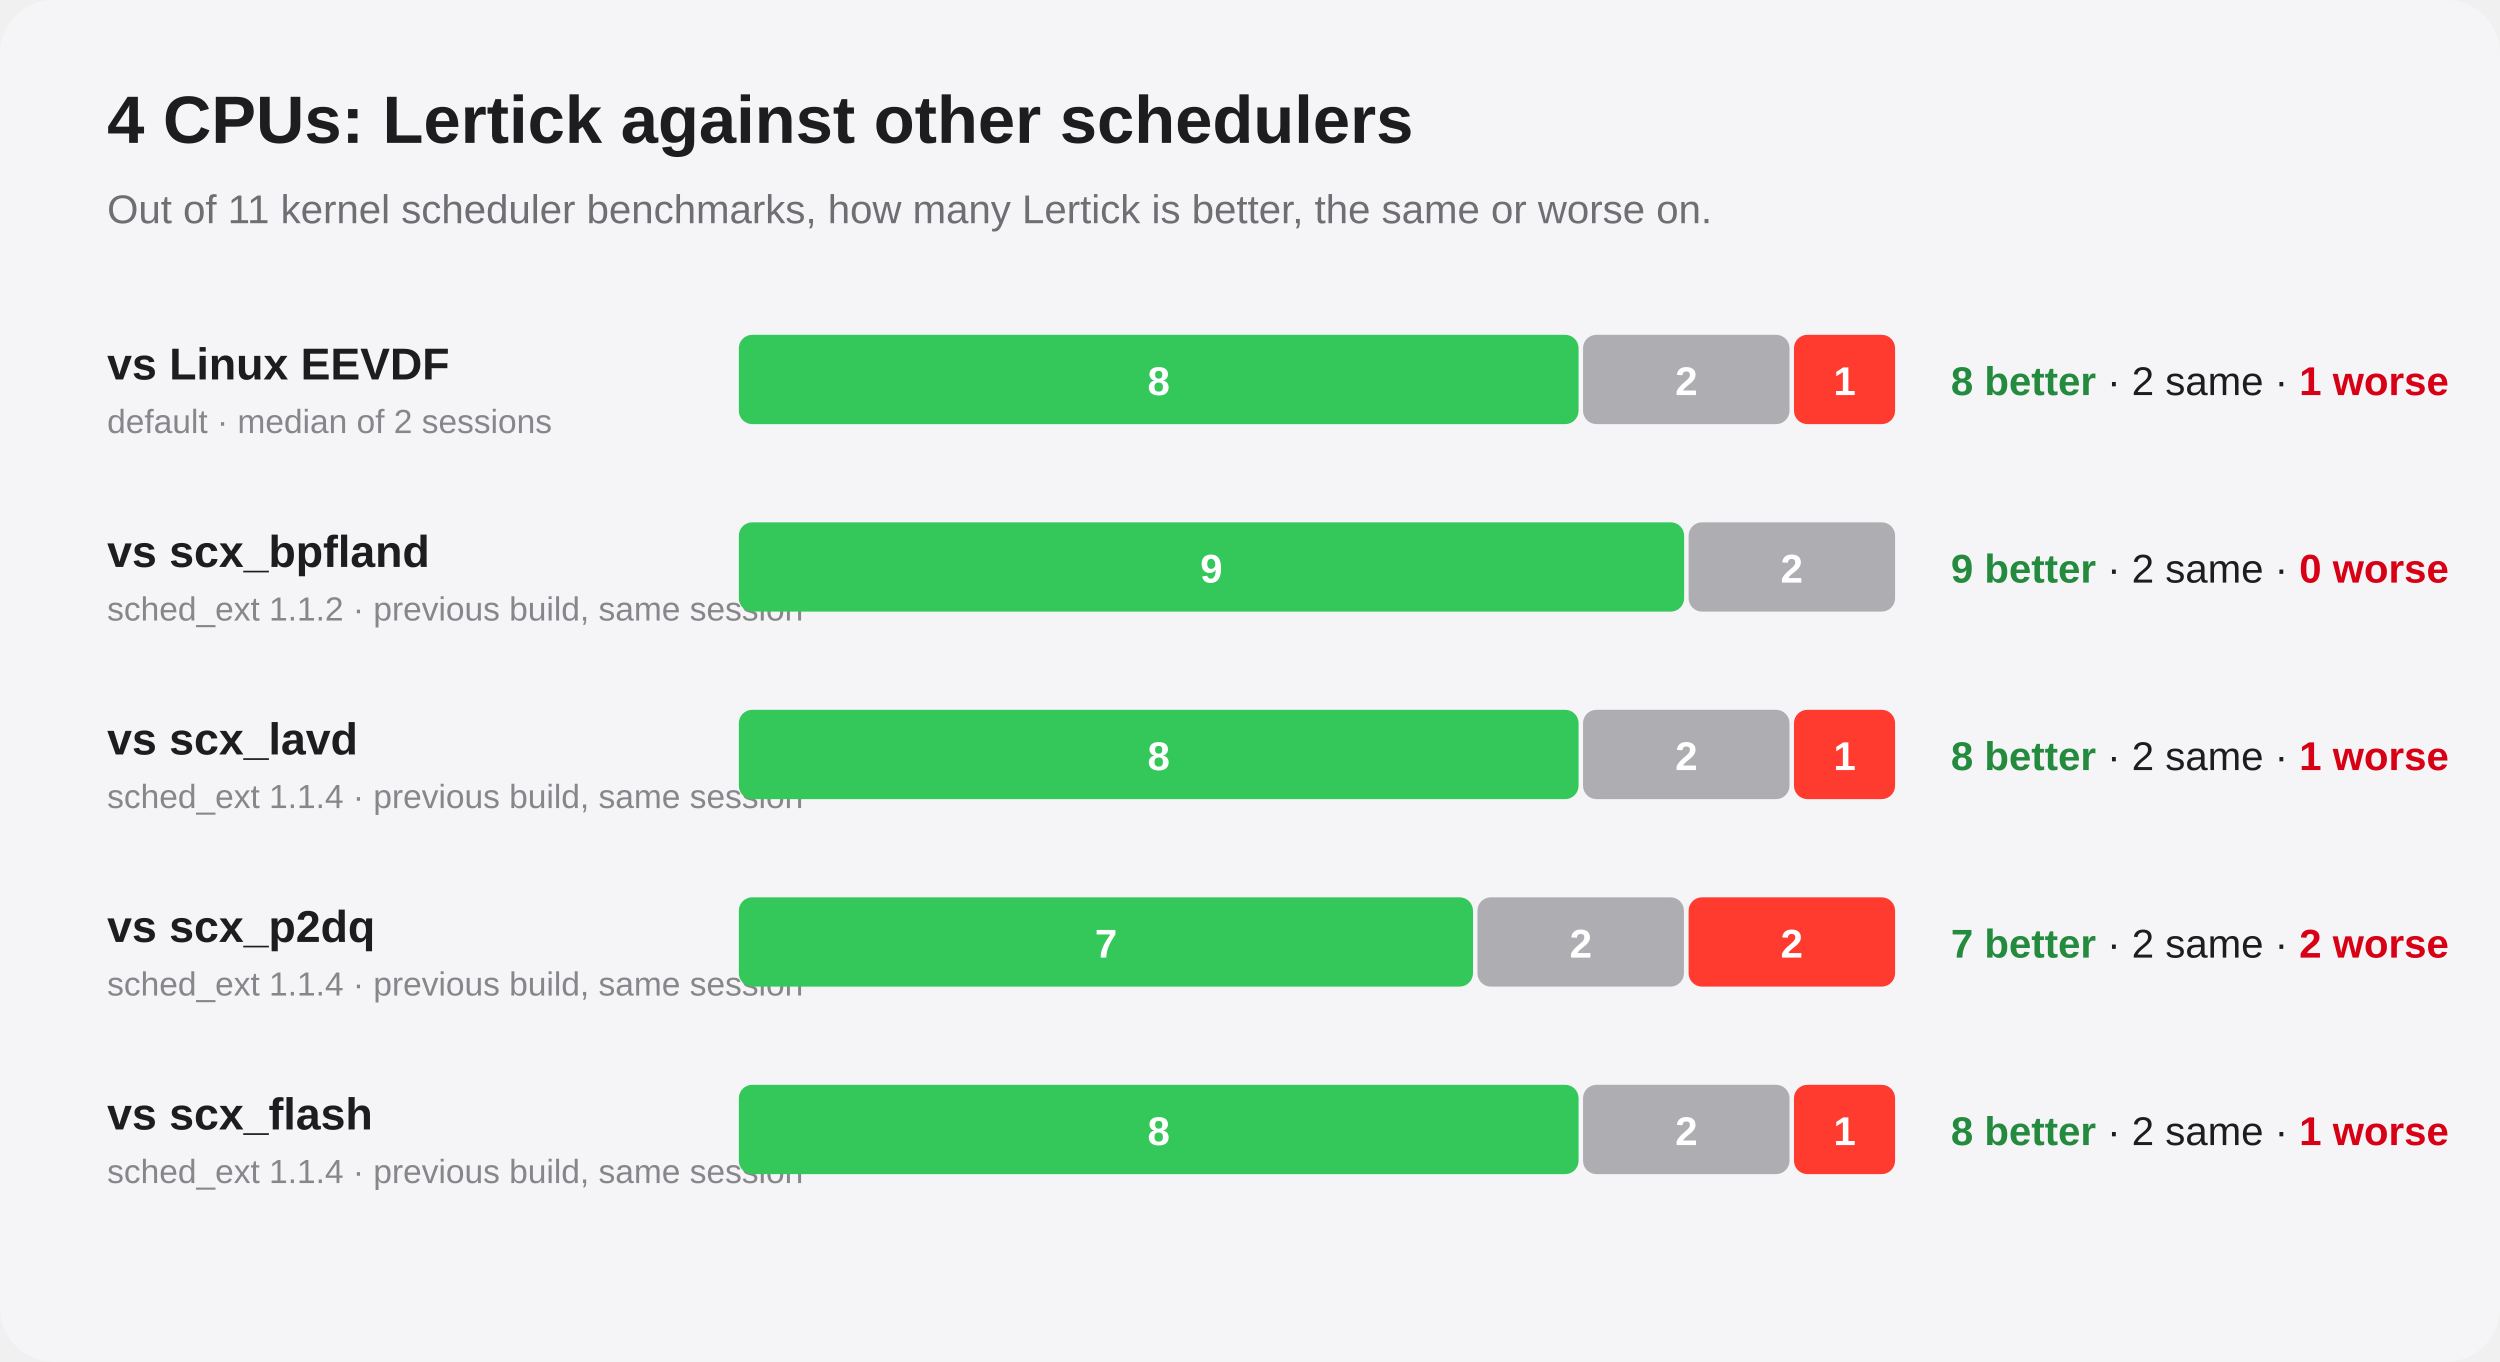
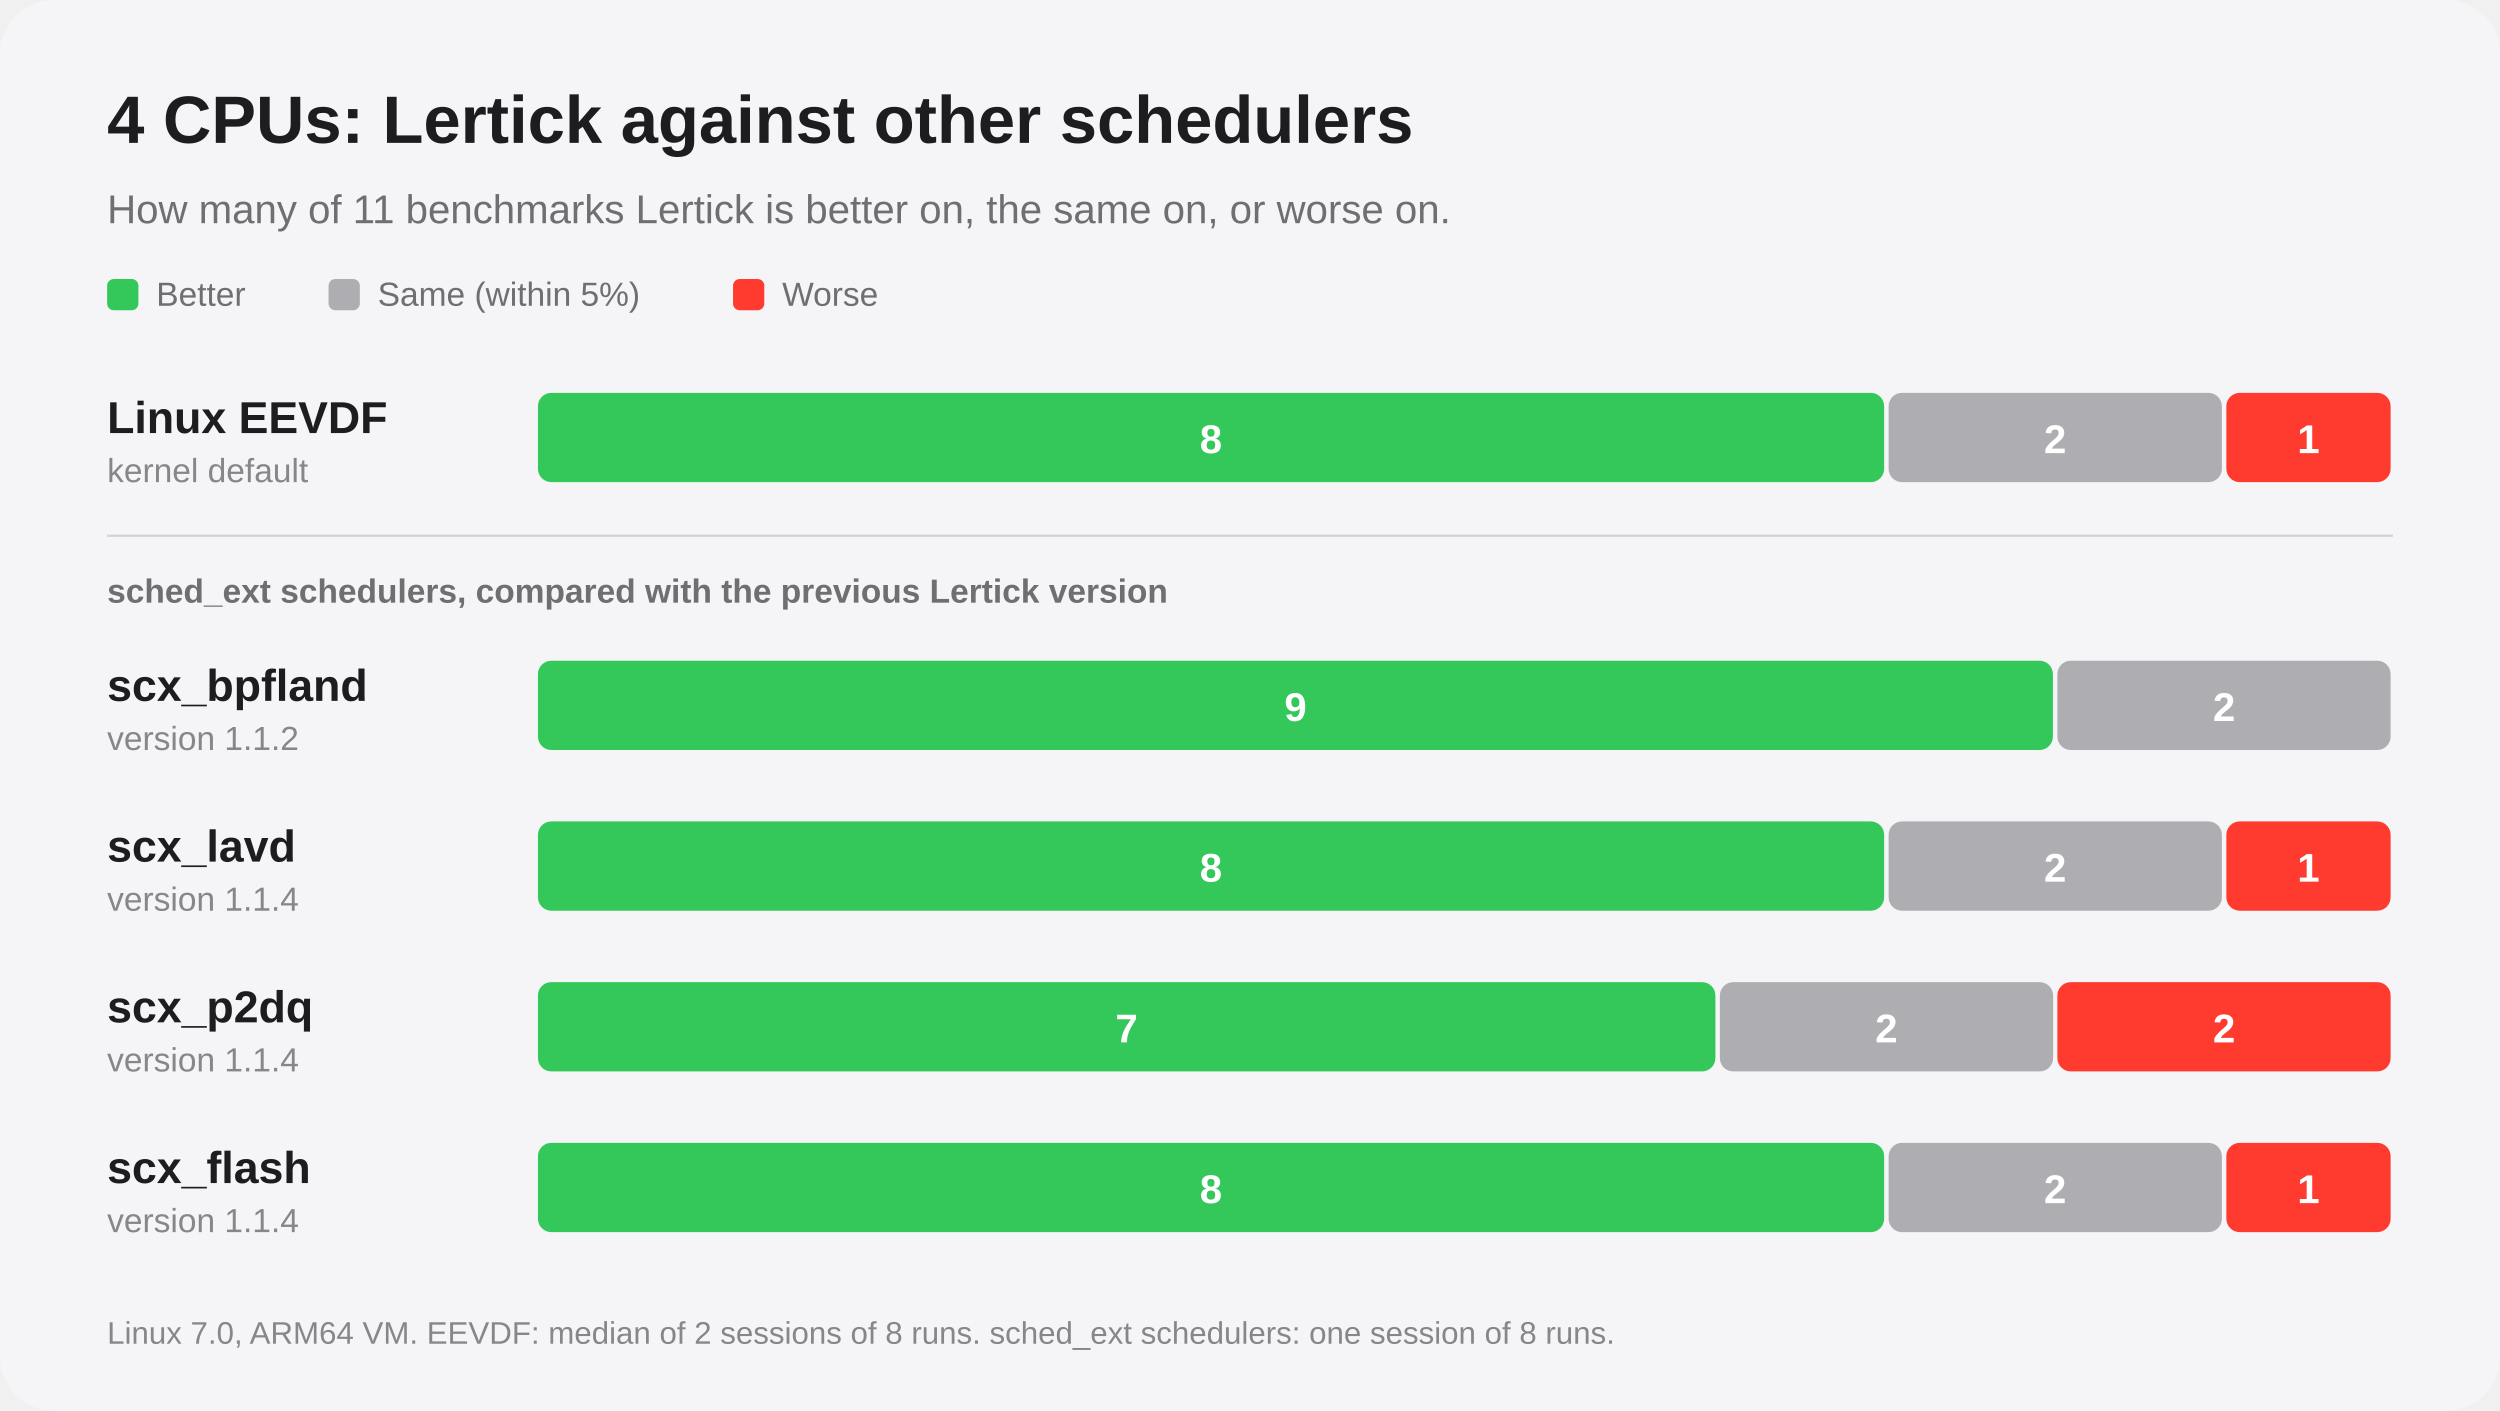
- <svg xmlns="http://www.w3.org/2000/svg" width="1120" height="610" viewBox="0 0 1120 610" role="img" aria-labelledby="t d">
-   <rect width="1120" height="610" rx="24" fill="#f5f5f7" />
-   <text x="48" y="64" font-family="-apple-system,BlinkMacSystemFont,SF Pro Display,Segoe UI,Arial,sans-serif" font-size="30" font-weight="700" fill="#1d1d1f">4 CPUs: Lertick against other schedulers</text>
-   <text x="48" y="100" font-family="-apple-system,BlinkMacSystemFont,SF Pro Display,Segoe UI,Arial,sans-serif" font-size="18" fill="#6e6e73">Out of 11 kernel scheduler benchmarks, how many Lertick is better, the same or worse on.</text>
-   <text x="48" y="170" font-family="-apple-system,BlinkMacSystemFont,SF Pro Display,Segoe UI,Arial,sans-serif" font-size="20" font-weight="600" fill="#1d1d1f">vs Linux EEVDF</text>
-   <text x="48" y="194" font-family="-apple-system,BlinkMacSystemFont,SF Pro Display,Segoe UI,Arial,sans-serif" font-size="15" fill="#86868b">default · median of 2 sessions</text>
-   <rect x="331.0" y="150" width="376.2" height="40" rx="6" fill="#34c759" />
-   <text x="519.1" y="177" text-anchor="middle" font-family="-apple-system,BlinkMacSystemFont,SF Pro Display,Segoe UI,Arial,sans-serif" font-size="18" font-weight="700" fill="#ffffff">8</text>
-   <rect x="709.2" y="150" width="92.5" height="40" rx="6" fill="#aeaeb2" />
-   <text x="755.5" y="177" text-anchor="middle" font-family="-apple-system,BlinkMacSystemFont,SF Pro Display,Segoe UI,Arial,sans-serif" font-size="18" font-weight="700" fill="#ffffff">2</text>
-   <rect x="803.7" y="150" width="45.3" height="40" rx="6" fill="#ff3b30" />
-   <text x="826.4" y="177" text-anchor="middle" font-family="-apple-system,BlinkMacSystemFont,SF Pro Display,Segoe UI,Arial,sans-serif" font-size="18" font-weight="700" fill="#ffffff">1</text>
-   <text x="874" y="177" font-family="-apple-system,BlinkMacSystemFont,SF Pro Display,Segoe UI,Arial,sans-serif" font-size="18" fill="#1d1d1f">
-     <tspan fill="#248a3d" font-weight="700">8 better</tspan> · 2 same · <tspan fill="#d70015" font-weight="700">1 worse</tspan>
-   </text>
-   <text x="48" y="254" font-family="-apple-system,BlinkMacSystemFont,SF Pro Display,Segoe UI,Arial,sans-serif" font-size="20" font-weight="600" fill="#1d1d1f">vs scx_bpfland</text>
-   <text x="48" y="278" font-family="-apple-system,BlinkMacSystemFont,SF Pro Display,Segoe UI,Arial,sans-serif" font-size="15" fill="#86868b">sched_ext 1.1.2 · previous build, same session</text>
-   <rect x="331.0" y="234" width="423.5" height="40" rx="6" fill="#34c759" />
-   <text x="542.7" y="261" text-anchor="middle" font-family="-apple-system,BlinkMacSystemFont,SF Pro Display,Segoe UI,Arial,sans-serif" font-size="18" font-weight="700" fill="#ffffff">9</text>
-   <rect x="756.5" y="234" width="92.5" height="40" rx="6" fill="#aeaeb2" />
-   <text x="802.7" y="261" text-anchor="middle" font-family="-apple-system,BlinkMacSystemFont,SF Pro Display,Segoe UI,Arial,sans-serif" font-size="18" font-weight="700" fill="#ffffff">2</text>
-   <text x="874" y="261" font-family="-apple-system,BlinkMacSystemFont,SF Pro Display,Segoe UI,Arial,sans-serif" font-size="18" fill="#1d1d1f">
-     <tspan fill="#248a3d" font-weight="700">9 better</tspan> · 2 same · <tspan fill="#d70015" font-weight="700">0 worse</tspan>
-   </text>
-   <text x="48" y="338" font-family="-apple-system,BlinkMacSystemFont,SF Pro Display,Segoe UI,Arial,sans-serif" font-size="20" font-weight="600" fill="#1d1d1f">vs scx_lavd</text>
-   <text x="48" y="362" font-family="-apple-system,BlinkMacSystemFont,SF Pro Display,Segoe UI,Arial,sans-serif" font-size="15" fill="#86868b">sched_ext 1.1.4 · previous build, same session</text>
-   <rect x="331.0" y="318" width="376.2" height="40" rx="6" fill="#34c759" />
-   <text x="519.1" y="345" text-anchor="middle" font-family="-apple-system,BlinkMacSystemFont,SF Pro Display,Segoe UI,Arial,sans-serif" font-size="18" font-weight="700" fill="#ffffff">8</text>
-   <rect x="709.2" y="318" width="92.5" height="40" rx="6" fill="#aeaeb2" />
-   <text x="755.5" y="345" text-anchor="middle" font-family="-apple-system,BlinkMacSystemFont,SF Pro Display,Segoe UI,Arial,sans-serif" font-size="18" font-weight="700" fill="#ffffff">2</text>
-   <rect x="803.7" y="318" width="45.3" height="40" rx="6" fill="#ff3b30" />
-   <text x="826.4" y="345" text-anchor="middle" font-family="-apple-system,BlinkMacSystemFont,SF Pro Display,Segoe UI,Arial,sans-serif" font-size="18" font-weight="700" fill="#ffffff">1</text>
-   <text x="874" y="345" font-family="-apple-system,BlinkMacSystemFont,SF Pro Display,Segoe UI,Arial,sans-serif" font-size="18" fill="#1d1d1f">
-     <tspan fill="#248a3d" font-weight="700">8 better</tspan> · 2 same · <tspan fill="#d70015" font-weight="700">1 worse</tspan>
-   </text>
-   <text x="48" y="422" font-family="-apple-system,BlinkMacSystemFont,SF Pro Display,Segoe UI,Arial,sans-serif" font-size="20" font-weight="600" fill="#1d1d1f">vs scx_p2dq</text>
-   <text x="48" y="446" font-family="-apple-system,BlinkMacSystemFont,SF Pro Display,Segoe UI,Arial,sans-serif" font-size="15" fill="#86868b">sched_ext 1.1.4 · previous build, same session</text>
-   <rect x="331.0" y="402" width="328.9" height="40" rx="6" fill="#34c759" />
-   <text x="495.5" y="429" text-anchor="middle" font-family="-apple-system,BlinkMacSystemFont,SF Pro Display,Segoe UI,Arial,sans-serif" font-size="18" font-weight="700" fill="#ffffff">7</text>
-   <rect x="661.9" y="402" width="92.5" height="40" rx="6" fill="#aeaeb2" />
-   <text x="708.2" y="429" text-anchor="middle" font-family="-apple-system,BlinkMacSystemFont,SF Pro Display,Segoe UI,Arial,sans-serif" font-size="18" font-weight="700" fill="#ffffff">2</text>
-   <rect x="756.5" y="402" width="92.5" height="40" rx="6" fill="#ff3b30" />
-   <text x="802.7" y="429" text-anchor="middle" font-family="-apple-system,BlinkMacSystemFont,SF Pro Display,Segoe UI,Arial,sans-serif" font-size="18" font-weight="700" fill="#ffffff">2</text>
-   <text x="874" y="429" font-family="-apple-system,BlinkMacSystemFont,SF Pro Display,Segoe UI,Arial,sans-serif" font-size="18" fill="#1d1d1f">
-     <tspan fill="#248a3d" font-weight="700">7 better</tspan> · 2 same · <tspan fill="#d70015" font-weight="700">2 worse</tspan>
-   </text>
-   <text x="48" y="506" font-family="-apple-system,BlinkMacSystemFont,SF Pro Display,Segoe UI,Arial,sans-serif" font-size="20" font-weight="600" fill="#1d1d1f">vs scx_flash</text>
-   <text x="48" y="530" font-family="-apple-system,BlinkMacSystemFont,SF Pro Display,Segoe UI,Arial,sans-serif" font-size="15" fill="#86868b">sched_ext 1.1.4 · previous build, same session</text>
-   <rect x="331.0" y="486" width="376.2" height="40" rx="6" fill="#34c759" />
-   <text x="519.1" y="513" text-anchor="middle" font-family="-apple-system,BlinkMacSystemFont,SF Pro Display,Segoe UI,Arial,sans-serif" font-size="18" font-weight="700" fill="#ffffff">8</text>
-   <rect x="709.2" y="486" width="92.5" height="40" rx="6" fill="#aeaeb2" />
-   <text x="755.5" y="513" text-anchor="middle" font-family="-apple-system,BlinkMacSystemFont,SF Pro Display,Segoe UI,Arial,sans-serif" font-size="18" font-weight="700" fill="#ffffff">2</text>
-   <rect x="803.7" y="486" width="45.3" height="40" rx="6" fill="#ff3b30" />
-   <text x="826.4" y="513" text-anchor="middle" font-family="-apple-system,BlinkMacSystemFont,SF Pro Display,Segoe UI,Arial,sans-serif" font-size="18" font-weight="700" fill="#ffffff">1</text>
-   <text x="874" y="513" font-family="-apple-system,BlinkMacSystemFont,SF Pro Display,Segoe UI,Arial,sans-serif" font-size="18" fill="#1d1d1f">
-     <tspan fill="#248a3d" font-weight="700">8 better</tspan> · 2 same · <tspan fill="#d70015" font-weight="700">1 worse</tspan>
-   </text>
+ <svg xmlns="http://www.w3.org/2000/svg" width="1120" height="632" viewBox="0 0 1120 632" role="img" aria-labelledby="t d">
+   <rect width="1120" height="632" rx="24" fill="#f5f5f7" />
+   <text x="48.0" y="64.0" text-anchor="start" font-family="-apple-system,BlinkMacSystemFont,SF Pro Display,Segoe UI,Arial,sans-serif" font-size="30" font-weight="700" fill="#1d1d1f">4 CPUs: Lertick against other schedulers</text>
+   <text x="48.0" y="100.0" text-anchor="start" font-family="-apple-system,BlinkMacSystemFont,SF Pro Display,Segoe UI,Arial,sans-serif" font-size="18" font-weight="400" fill="#6e6e73">How many of 11 benchmarks Lertick is better on, the same on, or worse on.</text>
+   <rect x="48" y="125" width="14" height="14" rx="3" fill="#34c759" />
+   <text x="70.0" y="137.0" text-anchor="start" font-family="-apple-system,BlinkMacSystemFont,SF Pro Display,Segoe UI,Arial,sans-serif" font-size="15" font-weight="400" fill="#6e6e73">Better</text>
+   <rect x="147.2" y="125" width="14" height="14" rx="3" fill="#aeaeb2" />
+   <text x="169.2" y="137.0" text-anchor="start" font-family="-apple-system,BlinkMacSystemFont,SF Pro Display,Segoe UI,Arial,sans-serif" font-size="15" font-weight="400" fill="#6e6e73">Same (within 5%)</text>
+   <rect x="328.4" y="125" width="14" height="14" rx="3" fill="#ff3b30" />
+   <text x="350.4" y="137.0" text-anchor="start" font-family="-apple-system,BlinkMacSystemFont,SF Pro Display,Segoe UI,Arial,sans-serif" font-size="15" font-weight="400" fill="#6e6e73">Worse</text>
+   <text x="48.0" y="194.0" text-anchor="start" font-family="-apple-system,BlinkMacSystemFont,SF Pro Display,Segoe UI,Arial,sans-serif" font-size="20" font-weight="600" fill="#1d1d1f">Linux EEVDF</text>
+   <text x="48.0" y="216.0" text-anchor="start" font-family="-apple-system,BlinkMacSystemFont,SF Pro Display,Segoe UI,Arial,sans-serif" font-size="15" font-weight="400" fill="#86868b">kernel default</text>
+   <rect x="241.0" y="176" width="603.1" height="40" rx="6" fill="#34c759" />
+   <text x="542.5" y="203.0" text-anchor="middle" font-family="-apple-system,BlinkMacSystemFont,SF Pro Display,Segoe UI,Arial,sans-serif" font-size="18" font-weight="700" fill="#ffffff">8</text>
+   <rect x="846.1" y="176" width="149.3" height="40" rx="6" fill="#aeaeb2" />
+   <text x="920.7" y="203.0" text-anchor="middle" font-family="-apple-system,BlinkMacSystemFont,SF Pro Display,Segoe UI,Arial,sans-serif" font-size="18" font-weight="700" fill="#ffffff">2</text>
+   <rect x="997.4" y="176" width="73.6" height="40" rx="6" fill="#ff3b30" />
+   <text x="1034.2" y="203.0" text-anchor="middle" font-family="-apple-system,BlinkMacSystemFont,SF Pro Display,Segoe UI,Arial,sans-serif" font-size="18" font-weight="700" fill="#ffffff">1</text>
+   <line x1="48" y1="240" x2="1072" y2="240" stroke="#d2d2d7" stroke-width="1" />
+   <text x="48.0" y="270.0" text-anchor="start" font-family="-apple-system,BlinkMacSystemFont,SF Pro Display,Segoe UI,Arial,sans-serif" font-size="15" font-weight="600" fill="#6e6e73">sched_ext schedulers, compared with the previous Lertick version</text>
+   <text x="48.0" y="314.0" text-anchor="start" font-family="-apple-system,BlinkMacSystemFont,SF Pro Display,Segoe UI,Arial,sans-serif" font-size="20" font-weight="600" fill="#1d1d1f">scx_bpfland</text>
+   <text x="48.0" y="336.0" text-anchor="start" font-family="-apple-system,BlinkMacSystemFont,SF Pro Display,Segoe UI,Arial,sans-serif" font-size="15" font-weight="400" fill="#86868b">version 1.1.2</text>
+   <rect x="241.0" y="296" width="678.7" height="40" rx="6" fill="#34c759" />
+   <text x="580.4" y="323.0" text-anchor="middle" font-family="-apple-system,BlinkMacSystemFont,SF Pro Display,Segoe UI,Arial,sans-serif" font-size="18" font-weight="700" fill="#ffffff">9</text>
+   <rect x="921.7" y="296" width="149.3" height="40" rx="6" fill="#aeaeb2" />
+   <text x="996.4" y="323.0" text-anchor="middle" font-family="-apple-system,BlinkMacSystemFont,SF Pro Display,Segoe UI,Arial,sans-serif" font-size="18" font-weight="700" fill="#ffffff">2</text>
+   <text x="48.0" y="386.0" text-anchor="start" font-family="-apple-system,BlinkMacSystemFont,SF Pro Display,Segoe UI,Arial,sans-serif" font-size="20" font-weight="600" fill="#1d1d1f">scx_lavd</text>
+   <text x="48.0" y="408.0" text-anchor="start" font-family="-apple-system,BlinkMacSystemFont,SF Pro Display,Segoe UI,Arial,sans-serif" font-size="15" font-weight="400" fill="#86868b">version 1.1.4</text>
+   <rect x="241.0" y="368" width="603.1" height="40" rx="6" fill="#34c759" />
+   <text x="542.5" y="395.0" text-anchor="middle" font-family="-apple-system,BlinkMacSystemFont,SF Pro Display,Segoe UI,Arial,sans-serif" font-size="18" font-weight="700" fill="#ffffff">8</text>
+   <rect x="846.1" y="368" width="149.3" height="40" rx="6" fill="#aeaeb2" />
+   <text x="920.7" y="395.0" text-anchor="middle" font-family="-apple-system,BlinkMacSystemFont,SF Pro Display,Segoe UI,Arial,sans-serif" font-size="18" font-weight="700" fill="#ffffff">2</text>
+   <rect x="997.4" y="368" width="73.6" height="40" rx="6" fill="#ff3b30" />
+   <text x="1034.2" y="395.0" text-anchor="middle" font-family="-apple-system,BlinkMacSystemFont,SF Pro Display,Segoe UI,Arial,sans-serif" font-size="18" font-weight="700" fill="#ffffff">1</text>
+   <text x="48.0" y="458.0" text-anchor="start" font-family="-apple-system,BlinkMacSystemFont,SF Pro Display,Segoe UI,Arial,sans-serif" font-size="20" font-weight="600" fill="#1d1d1f">scx_p2dq</text>
+   <text x="48.0" y="480.0" text-anchor="start" font-family="-apple-system,BlinkMacSystemFont,SF Pro Display,Segoe UI,Arial,sans-serif" font-size="15" font-weight="400" fill="#86868b">version 1.1.4</text>
+   <rect x="241.0" y="440" width="527.5" height="40" rx="6" fill="#34c759" />
+   <text x="504.7" y="467.0" text-anchor="middle" font-family="-apple-system,BlinkMacSystemFont,SF Pro Display,Segoe UI,Arial,sans-serif" font-size="18" font-weight="700" fill="#ffffff">7</text>
+   <rect x="770.5" y="440" width="149.3" height="40" rx="6" fill="#aeaeb2" />
+   <text x="845.1" y="467.0" text-anchor="middle" font-family="-apple-system,BlinkMacSystemFont,SF Pro Display,Segoe UI,Arial,sans-serif" font-size="18" font-weight="700" fill="#ffffff">2</text>
+   <rect x="921.7" y="440" width="149.3" height="40" rx="6" fill="#ff3b30" />
+   <text x="996.4" y="467.0" text-anchor="middle" font-family="-apple-system,BlinkMacSystemFont,SF Pro Display,Segoe UI,Arial,sans-serif" font-size="18" font-weight="700" fill="#ffffff">2</text>
+   <text x="48.0" y="530.0" text-anchor="start" font-family="-apple-system,BlinkMacSystemFont,SF Pro Display,Segoe UI,Arial,sans-serif" font-size="20" font-weight="600" fill="#1d1d1f">scx_flash</text>
+   <text x="48.0" y="552.0" text-anchor="start" font-family="-apple-system,BlinkMacSystemFont,SF Pro Display,Segoe UI,Arial,sans-serif" font-size="15" font-weight="400" fill="#86868b">version 1.1.4</text>
+   <rect x="241.0" y="512" width="603.1" height="40" rx="6" fill="#34c759" />
+   <text x="542.5" y="539.0" text-anchor="middle" font-family="-apple-system,BlinkMacSystemFont,SF Pro Display,Segoe UI,Arial,sans-serif" font-size="18" font-weight="700" fill="#ffffff">8</text>
+   <rect x="846.1" y="512" width="149.3" height="40" rx="6" fill="#aeaeb2" />
+   <text x="920.7" y="539.0" text-anchor="middle" font-family="-apple-system,BlinkMacSystemFont,SF Pro Display,Segoe UI,Arial,sans-serif" font-size="18" font-weight="700" fill="#ffffff">2</text>
+   <rect x="997.4" y="512" width="73.6" height="40" rx="6" fill="#ff3b30" />
+   <text x="1034.2" y="539.0" text-anchor="middle" font-family="-apple-system,BlinkMacSystemFont,SF Pro Display,Segoe UI,Arial,sans-serif" font-size="18" font-weight="700" fill="#ffffff">1</text>
+   <text x="48.0" y="602.0" text-anchor="start" font-family="-apple-system,BlinkMacSystemFont,SF Pro Display,Segoe UI,Arial,sans-serif" font-size="14" font-weight="400" fill="#86868b">Linux 7.0, ARM64 VM. EEVDF: median of 2 sessions of 8 runs. sched_ext schedulers: one session of 8 runs.</text>
</svg>
